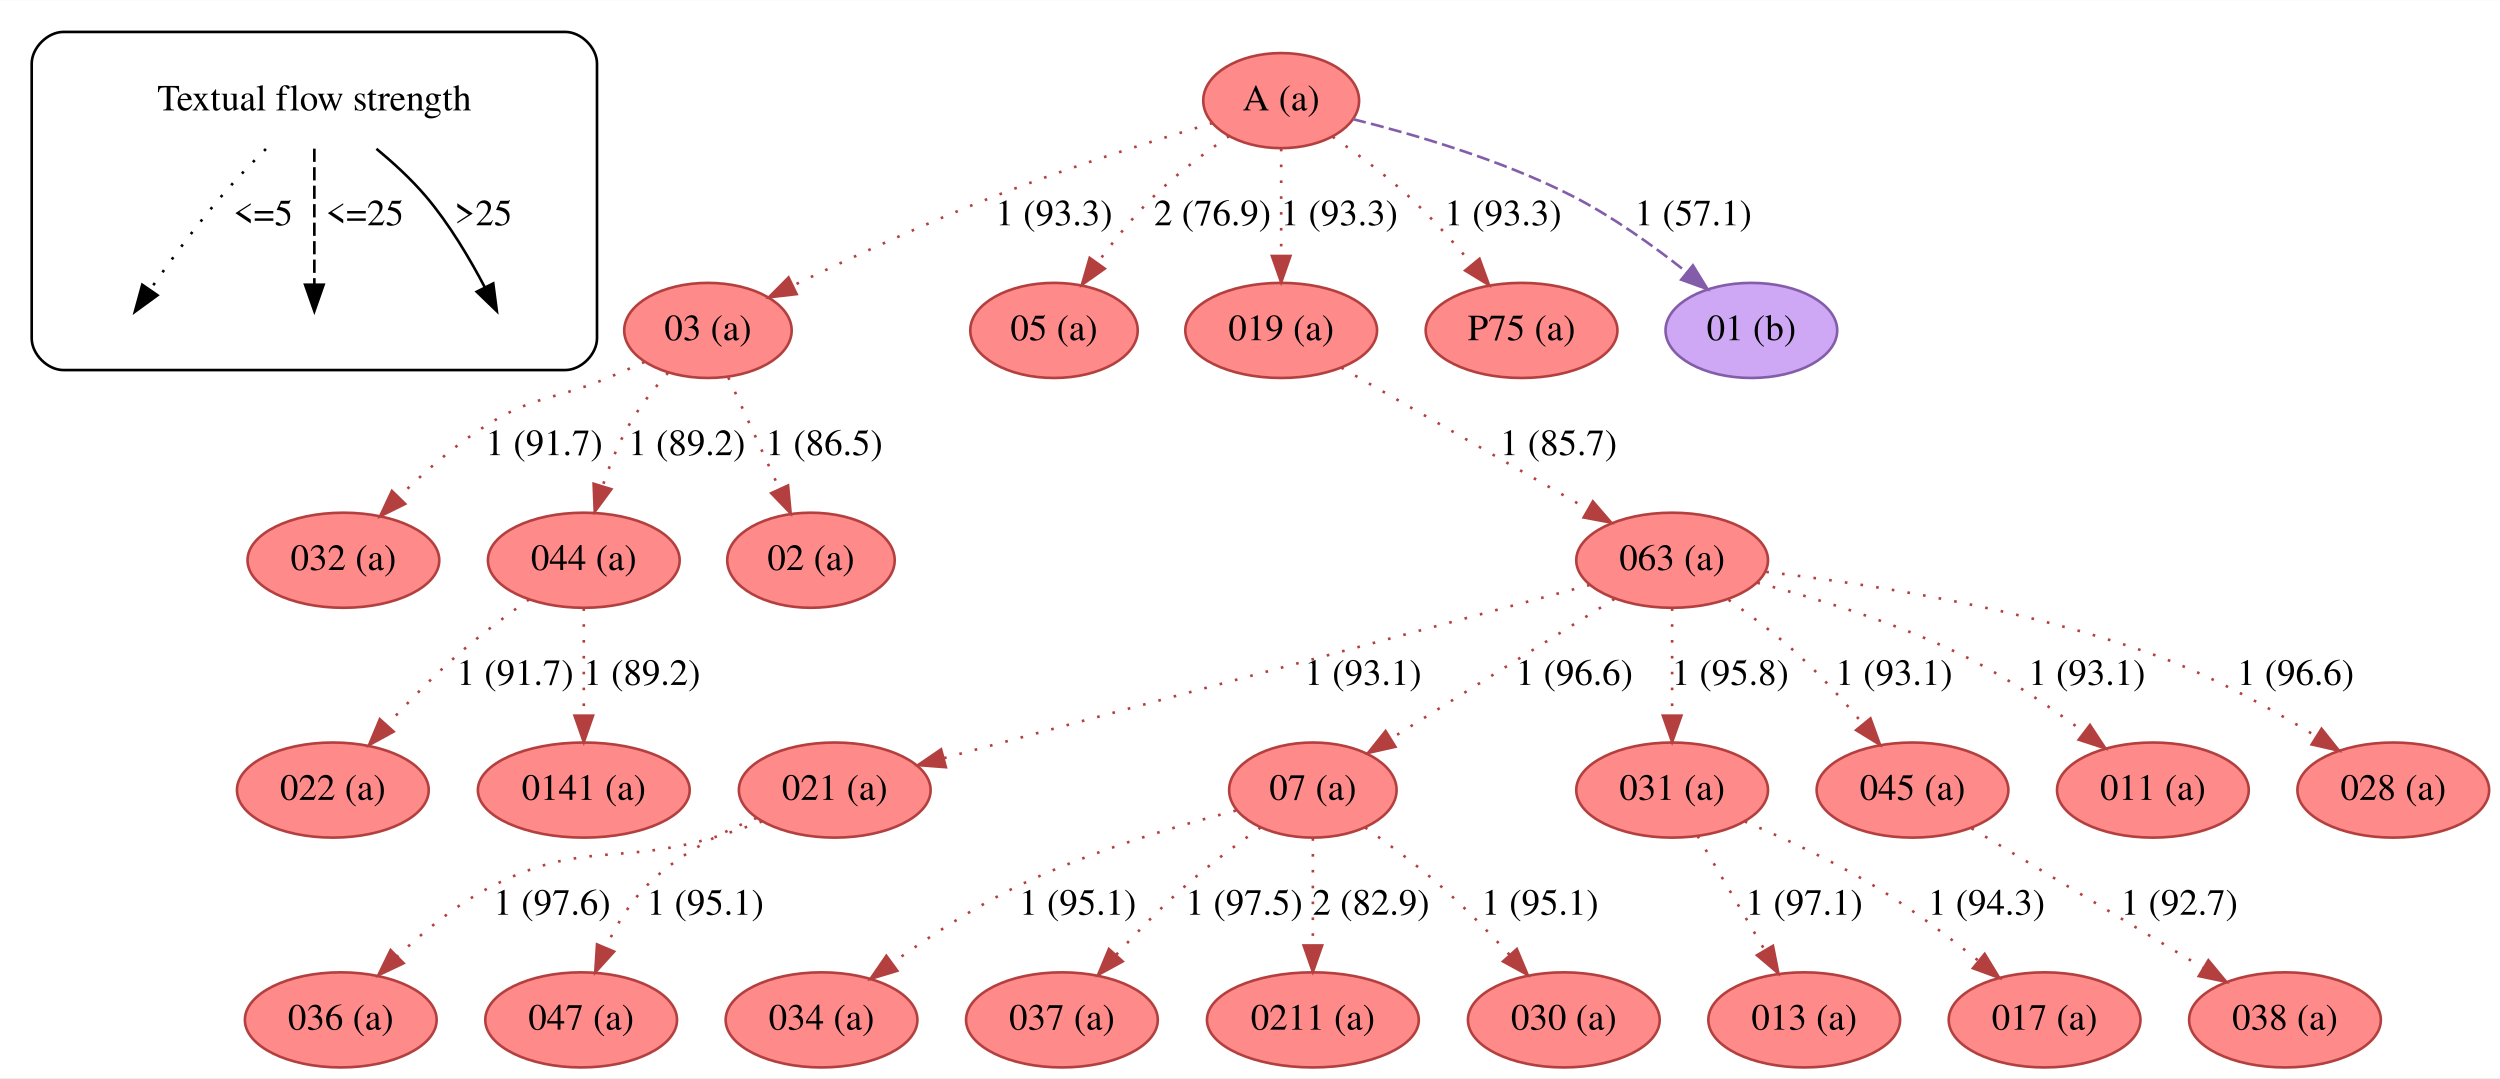
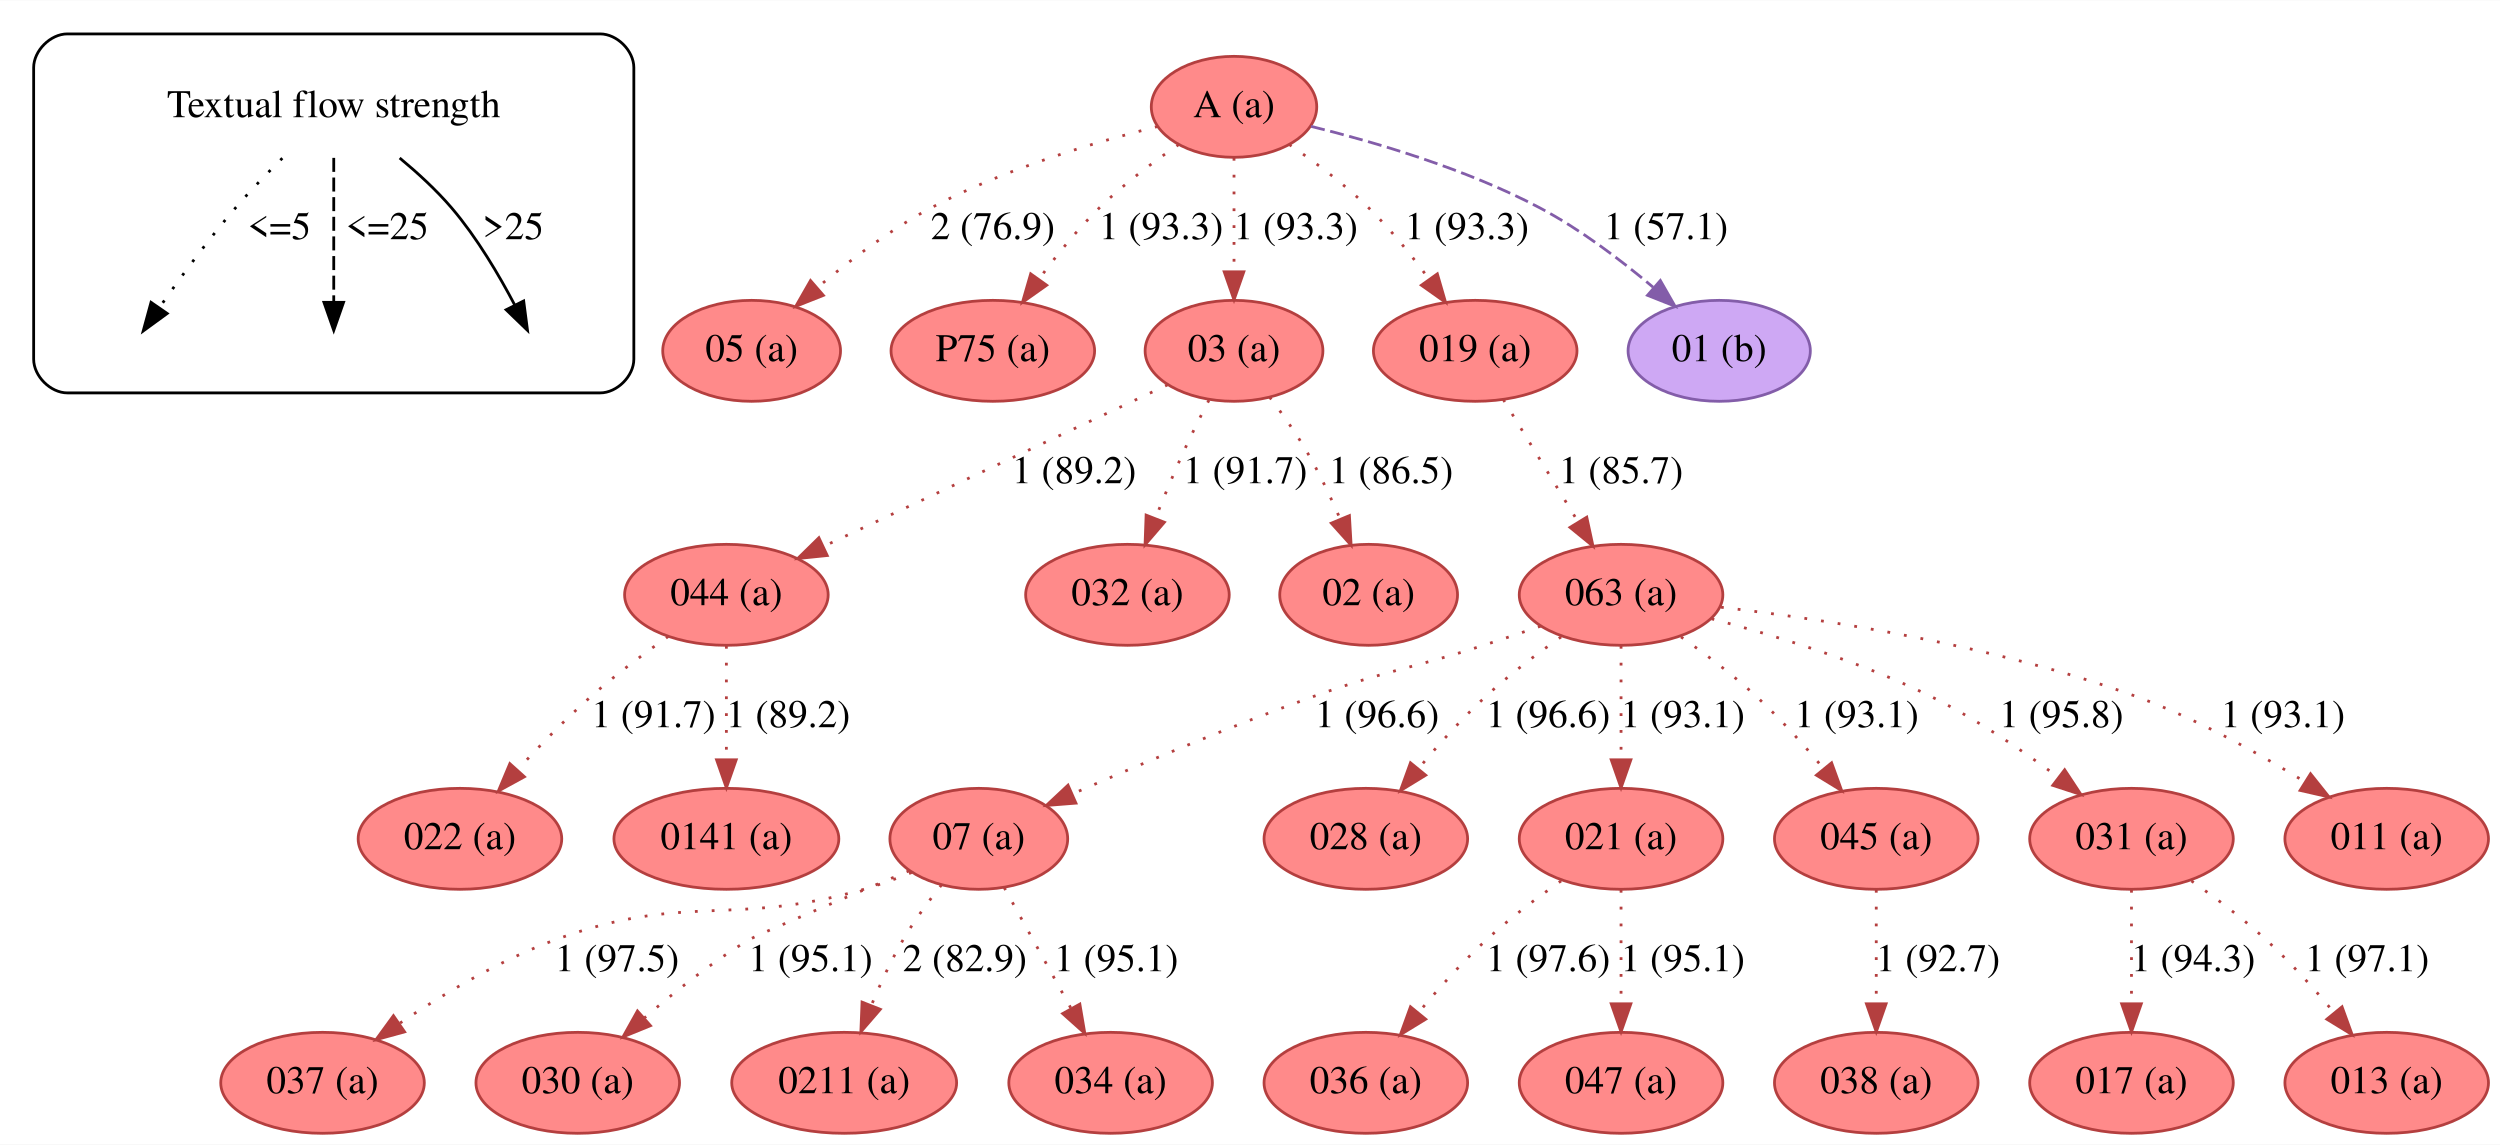
- <svg xmlns="http://www.w3.org/2000/svg" width="946pt" height="408pt" viewBox="0.00 0.00 946.40 408.00">
+ <svg xmlns="http://www.w3.org/2000/svg" width="891pt" height="408pt" viewBox="0.00 0.00 891.40 408.00">
  <g id="graph0" class="graph" transform="scale(1 1) rotate(0) translate(4 404)">
-     <polygon fill="white" stroke="none" points="-4,4 -4,-404 942.397,-404 942.397,4 -4,4" />
+     <polygon fill="white" stroke="none" points="-4,4 -4,-404 887.397,-404 887.397,4 -4,4" />
    <g id="clust1" class="cluster">
      <path fill="none" stroke="black" d="M20,-264C20,-264 210,-264 210,-264 216,-264 222,-270 222,-276 222,-276 222,-380 222,-380 222,-386 216,-392 210,-392 210,-392 20,-392 20,-392 14,-392 8,-386 8,-380 8,-380 8,-276 8,-276 8,-270 14,-264 20,-264" />
    </g>
    <g id="node1" class="node">
      <text text-anchor="middle" x="115" y="-362.3" font-family="Times,serif" font-size="14.00">Textual flow strength</text>
    </g>
    <g id="edge1" class="edge">
      <path fill="none" stroke="black" stroke-dasharray="1,5" d="M96.666,-347.686C91.132,-342.194 85.161,-335.989 80,-330 70.171,-318.593 60.072,-304.779 52.914,-294.563" />
      <polygon fill="black" stroke="black" points="55.614,-292.314 47.056,-286.068 49.851,-296.288 55.614,-292.314" />
      <text text-anchor="middle" x="95.5" y="-318.8" font-family="Times,serif" font-size="14.00">&lt;=5  </text>
    </g>
    <g id="edge2" class="edge">
      <path fill="none" stroke="black" stroke-dasharray="5,2" d="M115,-347.799C115,-332.794 115,-311.174 115,-296.409" />
      <polygon fill="black" stroke="black" points="118.5,-296.293 115,-286.293 111.5,-296.293 118.5,-296.293" />
      <text text-anchor="middle" x="134" y="-318.8" font-family="Times,serif" font-size="14.00">  &lt;=25</text>
    </g>
    <g id="edge3" class="edge">
      <path fill="none" stroke="black" d="M138.503,-347.76C144.906,-342.462 151.567,-336.344 157,-330 166.087,-319.39 174.095,-305.689 179.546,-295.313" />
      <polygon fill="black" stroke="black" points="182.722,-296.789 184.091,-286.283 176.469,-293.642 182.722,-296.789" />
      <text text-anchor="middle" x="179" y="-318.8" font-family="Times,serif" font-size="14.00">&gt;25</text>
    </g>
    <g id="node5" class="node">
-       <ellipse fill="#ff8a8a" stroke="#b43f3f" cx="312" cy="-105" rx="36.294" ry="18" />
-       <text text-anchor="middle" x="312" y="-101.3" font-family="Times,serif" font-size="14.00">021 (a)</text>
+       <ellipse fill="#ff8a8a" stroke="#b43f3f" cx="436" cy="-366" rx="29.497" ry="18" />
+       <text text-anchor="middle" x="436" y="-362.3" font-family="Times,serif" font-size="14.00">A (a)</text>
    </g>
    <g id="node6" class="node">
-       <ellipse fill="#ff8a8a" stroke="#b43f3f" cx="125" cy="-18" rx="36.294" ry="18" />
-       <text text-anchor="middle" x="125" y="-14.3" font-family="Times,serif" font-size="14.00">036 (a)</text>
+       <ellipse fill="#ff8a8a" stroke="#b43f3f" cx="264" cy="-279" rx="31.695" ry="18" />
+       <text text-anchor="middle" x="264" y="-275.3" font-family="Times,serif" font-size="14.00">05 (a)</text>
    </g>
    <g id="edge4" class="edge">
-       <path fill="none" stroke="#b43f3f" stroke-dasharray="1,5" d="M284.48,-93.115C278.444,-90.929 272.048,-88.764 266,-87 229.763,-76.432 216.781,-85.842 183,-69 169.537,-62.288 156.644,-51.74 146.447,-42.06" />
-       <polygon fill="#b43f3f" stroke="#b43f3f" points="148.782,-39.446 139.21,-34.904 143.86,-44.424 148.782,-39.446" />
-       <text text-anchor="middle" x="205" y="-57.8" font-family="Times,serif" font-size="14.00">1 (97.6)</text>
+       <path fill="none" stroke="#b43f3f" stroke-dasharray="1,5" d="M408.763,-358.989C386.267,-353.373 353.936,-343.777 328,-330 313.571,-322.335 299.092,-311.365 287.564,-301.652" />
+       <polygon fill="#b43f3f" stroke="#b43f3f" points="289.584,-298.772 279.735,-294.867 285,-304.062 289.584,-298.772" />
+       <text text-anchor="middle" x="350" y="-318.8" font-family="Times,serif" font-size="14.00">2 (76.9)</text>
    </g>
    <g id="node7" class="node">
-       <ellipse fill="#ff8a8a" stroke="#b43f3f" cx="216" cy="-18" rx="36.294" ry="18" />
-       <text text-anchor="middle" x="216" y="-14.3" font-family="Times,serif" font-size="14.00">047 (a)</text>
+       <ellipse fill="#ff8a8a" stroke="#b43f3f" cx="350" cy="-279" rx="36.294" ry="18" />
+       <text text-anchor="middle" x="350" y="-275.3" font-family="Times,serif" font-size="14.00">P75 (a)</text>
    </g>
    <g id="edge5" class="edge">
-       <path fill="none" stroke="#b43f3f" stroke-dasharray="1,5" d="M282.373,-94.421C268.482,-88.764 252.499,-80.434 241,-69 234.372,-62.409 229.192,-53.7 225.31,-45.4" />
-       <polygon fill="#b43f3f" stroke="#b43f3f" points="228.453,-43.847 221.339,-35.996 222.004,-46.57 228.453,-43.847" />
-       <text text-anchor="middle" x="263" y="-57.8" font-family="Times,serif" font-size="14.00">1 (95.1)</text>
+       <path fill="none" stroke="#b43f3f" stroke-dasharray="1,5" d="M416.3,-352.561C407.199,-346.347 396.543,-338.375 388,-330 380.175,-322.329 372.638,-312.975 366.368,-304.442" />
+       <polygon fill="#b43f3f" stroke="#b43f3f" points="369.206,-302.394 360.557,-296.275 363.503,-306.452 369.206,-302.394" />
+       <text text-anchor="middle" x="410" y="-318.8" font-family="Times,serif" font-size="14.00">1 (93.3)</text>
    </g>
    <g id="node8" class="node">
-       <ellipse fill="#ff8a8a" stroke="#b43f3f" cx="264" cy="-279" rx="31.695" ry="18" />
-       <text text-anchor="middle" x="264" y="-275.3" font-family="Times,serif" font-size="14.00">03 (a)</text>
+       <ellipse fill="#ff8a8a" stroke="#b43f3f" cx="436" cy="-279" rx="31.695" ry="18" />
+       <text text-anchor="middle" x="436" y="-275.3" font-family="Times,serif" font-size="14.00">03 (a)</text>
+     </g>
+     <g id="edge6" class="edge">
+       <path fill="none" stroke="#b43f3f" stroke-dasharray="1,5" d="M436,-347.799C436,-336.163 436,-320.548 436,-307.237" />
+       <polygon fill="#b43f3f" stroke="#b43f3f" points="439.5,-307.175 436,-297.175 432.5,-307.175 439.5,-307.175" />
+       <text text-anchor="middle" x="458" y="-318.8" font-family="Times,serif" font-size="14.00">1 (93.3)</text>
    </g>
    <g id="node9" class="node">
-       <ellipse fill="#ff8a8a" stroke="#b43f3f" cx="126" cy="-192" rx="36.294" ry="18" />
-       <text text-anchor="middle" x="126" y="-188.3" font-family="Times,serif" font-size="14.00">032 (a)</text>
-     </g>
-     <g id="edge6" class="edge">
-       <path fill="none" stroke="#b43f3f" stroke-dasharray="1,5" d="M239.953,-267.034C235.339,-264.989 230.533,-262.899 226,-261 205.752,-252.515 198.601,-254.661 180,-243 168.041,-235.503 156.348,-225.166 146.918,-215.836" />
-       <polygon fill="#b43f3f" stroke="#b43f3f" points="149.375,-213.342 139.879,-208.642 144.372,-218.237 149.375,-213.342" />
-       <text text-anchor="middle" x="202" y="-231.8" font-family="Times,serif" font-size="14.00">1 (91.7)</text>
+       <ellipse fill="#ff8a8a" stroke="#b43f3f" cx="522" cy="-279" rx="36.294" ry="18" />
+       <text text-anchor="middle" x="522" y="-275.3" font-family="Times,serif" font-size="14.00">019 (a)</text>
+     </g>
+     <g id="edge7" class="edge">
+       <path fill="none" stroke="#b43f3f" stroke-dasharray="1,5" d="M455.7,-352.561C464.801,-346.347 475.457,-338.375 484,-330 491.825,-322.329 499.362,-312.975 505.632,-304.442" />
+       <polygon fill="#b43f3f" stroke="#b43f3f" points="508.497,-306.452 511.443,-296.275 502.794,-302.394 508.497,-306.452" />
+       <text text-anchor="middle" x="519" y="-318.8" font-family="Times,serif" font-size="14.00">1 (93.3)</text>
    </g>
    <g id="node10" class="node">
-       <ellipse fill="#ff8a8a" stroke="#b43f3f" cx="217" cy="-192" rx="36.294" ry="18" />
-       <text text-anchor="middle" x="217" y="-188.3" font-family="Times,serif" font-size="14.00">044 (a)</text>
-     </g>
-     <g id="edge7" class="edge">
-       <path fill="none" stroke="#b43f3f" stroke-dasharray="1,5" d="M248.882,-262.94C243.627,-257.088 238.043,-250.091 234,-243 229.958,-235.911 226.672,-227.708 224.105,-220.022" />
-       <polygon fill="#b43f3f" stroke="#b43f3f" points="227.418,-218.888 221.14,-210.354 220.725,-220.94 227.418,-218.888" />
-       <text text-anchor="middle" x="256" y="-231.8" font-family="Times,serif" font-size="14.00">1 (89.2)</text>
+       <ellipse fill="#cea8f4" stroke="#835da9" cx="609" cy="-279" rx="32.494" ry="18" />
+       <text text-anchor="middle" x="609" y="-275.3" font-family="Times,serif" font-size="14.00">01 (b)</text>
+     </g>
+     <g id="edge8" class="edge">
+       <path fill="none" stroke="#835da9" stroke-dasharray="5,2" d="M463.492,-359.031C486.197,-353.441 518.828,-343.857 545,-330 559.439,-322.355 573.919,-311.387 585.445,-301.67" />
+       <polygon fill="#835da9" stroke="#835da9" points="588.011,-304.077 593.272,-294.881 583.425,-298.789 588.011,-304.077" />
+       <text text-anchor="middle" x="590" y="-318.8" font-family="Times,serif" font-size="14.00">1 (57.1)</text>
+     </g>
+     <g id="node24" class="node">
+       <ellipse fill="#ff8a8a" stroke="#b43f3f" cx="255" cy="-192" rx="36.294" ry="18" />
+       <text text-anchor="middle" x="255" y="-188.3" font-family="Times,serif" font-size="14.00">044 (a)</text>
+     </g>
+     <g id="edge21" class="edge">
+       <path fill="none" stroke="#b43f3f" stroke-dasharray="1,5" d="M412.337,-266.888C381.022,-252.182 325.584,-226.147 289.575,-209.237" />
+       <polygon fill="#b43f3f" stroke="#b43f3f" points="290.957,-206.019 280.418,-204.936 287.981,-212.355 290.957,-206.019" />
+       <text text-anchor="middle" x="379" y="-231.8" font-family="Times,serif" font-size="14.00">1 (89.2)</text>
+     </g>
+     <g id="node25" class="node">
+       <ellipse fill="#ff8a8a" stroke="#b43f3f" cx="398" cy="-192" rx="36.294" ry="18" />
+       <text text-anchor="middle" x="398" y="-188.3" font-family="Times,serif" font-size="14.00">032 (a)</text>
+     </g>
+     <g id="edge22" class="edge">
+       <path fill="none" stroke="#b43f3f" stroke-dasharray="1,5" d="M427.068,-261.423C424.067,-255.65 420.778,-249.093 418,-243 414.509,-235.344 411.001,-226.891 407.919,-219.148" />
+       <polygon fill="#b43f3f" stroke="#b43f3f" points="411.178,-217.872 404.277,-209.833 404.659,-220.421 411.178,-217.872" />
+       <text text-anchor="middle" x="440" y="-231.8" font-family="Times,serif" font-size="14.00">1 (91.7)</text>
+     </g>
+     <g id="node26" class="node">
+       <ellipse fill="#ff8a8a" stroke="#b43f3f" cx="484" cy="-192" rx="31.695" ry="18" />
+       <text text-anchor="middle" x="484" y="-188.3" font-family="Times,serif" font-size="14.00">02 (a)</text>
+     </g>
+     <g id="edge23" class="edge">
+       <path fill="none" stroke="#b43f3f" stroke-dasharray="1,5" d="M448.693,-262.487C453.203,-256.587 458.119,-249.674 462,-243 466.358,-235.506 470.408,-226.989 473.815,-219.135" />
+       <polygon fill="#b43f3f" stroke="#b43f3f" points="477.145,-220.245 477.762,-209.669 470.684,-217.552 477.145,-220.245" />
+       <text text-anchor="middle" x="492" y="-231.8" font-family="Times,serif" font-size="14.00">1 (86.5)</text>
    </g>
    <g id="node11" class="node">
-       <ellipse fill="#ff8a8a" stroke="#b43f3f" cx="303" cy="-192" rx="31.695" ry="18" />
-       <text text-anchor="middle" x="303" y="-188.3" font-family="Times,serif" font-size="14.00">02 (a)</text>
-     </g>
-     <g id="edge8" class="edge">
-       <path fill="none" stroke="#b43f3f" stroke-dasharray="1,5" d="M271.705,-261.207C277.207,-249.216 284.715,-232.851 290.999,-219.157" />
-       <polygon fill="#b43f3f" stroke="#b43f3f" points="294.322,-220.307 295.311,-209.758 287.959,-217.388 294.322,-220.307" />
-       <text text-anchor="middle" x="308" y="-231.8" font-family="Times,serif" font-size="14.00">1 (86.5)</text>
+       <ellipse fill="#ff8a8a" stroke="#b43f3f" cx="574" cy="-192" rx="36.294" ry="18" />
+       <text text-anchor="middle" x="574" y="-188.3" font-family="Times,serif" font-size="14.00">063 (a)</text>
+     </g>
+     <g id="edge26" class="edge">
+       <path fill="none" stroke="#b43f3f" stroke-dasharray="1,5" d="M532.026,-261.611C539.58,-249.264 550.07,-232.117 558.673,-218.053" />
+       <polygon fill="#b43f3f" stroke="#b43f3f" points="561.772,-219.695 564.005,-209.339 555.8,-216.042 561.772,-219.695" />
+       <text text-anchor="middle" x="574" y="-231.8" font-family="Times,serif" font-size="14.00">1 (85.7)</text>
+     </g>
+     <g id="node12" class="node">
+       <ellipse fill="#ff8a8a" stroke="#b43f3f" cx="345" cy="-105" rx="31.695" ry="18" />
+       <text text-anchor="middle" x="345" y="-101.3" font-family="Times,serif" font-size="14.00">07 (a)</text>
+     </g>
+     <g id="edge9" class="edge">
+       <path fill="none" stroke="#b43f3f" stroke-dasharray="1,5" d="M545.308,-180.817C538.659,-178.521 531.597,-176.133 525,-174 498.509,-165.435 491.218,-165.367 465,-156 435.299,-145.389 402.266,-131.463 378.389,-121.004" />
+       <polygon fill="#b43f3f" stroke="#b43f3f" points="379.636,-117.729 369.074,-116.896 376.811,-124.133 379.636,-117.729" />
+       <text text-anchor="middle" x="487" y="-144.8" font-family="Times,serif" font-size="14.00">1 (96.6)</text>
+     </g>
+     <g id="node13" class="node">
+       <ellipse fill="#ff8a8a" stroke="#b43f3f" cx="483" cy="-105" rx="36.294" ry="18" />
+       <text text-anchor="middle" x="483" y="-101.3" font-family="Times,serif" font-size="14.00">028 (a)</text>
+     </g>
+     <g id="edge10" class="edge">
+       <path fill="none" stroke="#b43f3f" stroke-dasharray="1,5" d="M552.628,-177.006C544.008,-170.963 534.186,-163.554 526,-156 517.456,-148.115 508.924,-138.619 501.74,-130.029" />
+       <polygon fill="#b43f3f" stroke="#b43f3f" points="504.344,-127.685 495.308,-122.155 498.923,-132.113 504.344,-127.685" />
+       <text text-anchor="middle" x="548" y="-144.8" font-family="Times,serif" font-size="14.00">1 (96.6)</text>
+     </g>
+     <g id="node14" class="node">
+       <ellipse fill="#ff8a8a" stroke="#b43f3f" cx="574" cy="-105" rx="36.294" ry="18" />
+       <text text-anchor="middle" x="574" y="-101.3" font-family="Times,serif" font-size="14.00">021 (a)</text>
+     </g>
+     <g id="edge11" class="edge">
+       <path fill="none" stroke="#b43f3f" stroke-dasharray="1,5" d="M574,-173.799C574,-162.163 574,-146.548 574,-133.237" />
+       <polygon fill="#b43f3f" stroke="#b43f3f" points="577.5,-133.175 574,-123.175 570.5,-133.175 577.5,-133.175" />
+       <text text-anchor="middle" x="596" y="-144.8" font-family="Times,serif" font-size="14.00">1 (93.1)</text>
+     </g>
+     <g id="node15" class="node">
+       <ellipse fill="#ff8a8a" stroke="#b43f3f" cx="665" cy="-105" rx="36.294" ry="18" />
+       <text text-anchor="middle" x="665" y="-101.3" font-family="Times,serif" font-size="14.00">045 (a)</text>
+     </g>
+     <g id="edge12" class="edge">
+       <path fill="none" stroke="#b43f3f" stroke-dasharray="1,5" d="M595.372,-177.006C603.992,-170.963 613.814,-163.554 622,-156 630.544,-148.115 639.076,-138.619 646.26,-130.029" />
+       <polygon fill="#b43f3f" stroke="#b43f3f" points="649.077,-132.113 652.692,-122.155 643.656,-127.685 649.077,-132.113" />
+       <text text-anchor="middle" x="658" y="-144.8" font-family="Times,serif" font-size="14.00">1 (93.1)</text>
+     </g>
+     <g id="node16" class="node">
+       <ellipse fill="#ff8a8a" stroke="#b43f3f" cx="756" cy="-105" rx="36.294" ry="18" />
+       <text text-anchor="middle" x="756" y="-101.3" font-family="Times,serif" font-size="14.00">031 (a)</text>
+     </g>
+     <g id="edge13" class="edge">
+       <path fill="none" stroke="#b43f3f" stroke-dasharray="1,5" d="M606.267,-183.461C628.727,-177.566 659.009,-168.305 684,-156 700.128,-148.059 716.702,-136.801 729.877,-126.977" />
+       <polygon fill="#b43f3f" stroke="#b43f3f" points="732.176,-129.626 738.004,-120.778 727.931,-124.06 732.176,-129.626" />
+       <text text-anchor="middle" x="731" y="-144.8" font-family="Times,serif" font-size="14.00">1 (95.8)</text>
+     </g>
+     <g id="node17" class="node">
+       <ellipse fill="#ff8a8a" stroke="#b43f3f" cx="847" cy="-105" rx="36.294" ry="18" />
+       <text text-anchor="middle" x="847" y="-101.3" font-family="Times,serif" font-size="14.00">011 (a)</text>
+     </g>
+     <g id="edge14" class="edge">
+       <path fill="none" stroke="#b43f3f" stroke-dasharray="1,5" d="M609.629,-187.578C647.17,-183.197 707.588,-173.927 757,-156 778.266,-148.285 800.502,-135.977 817.552,-125.504" />
+       <polygon fill="#b43f3f" stroke="#b43f3f" points="819.844,-128.197 826.451,-119.915 816.121,-122.269 819.844,-128.197" />
+       <text text-anchor="middle" x="810" y="-144.8" font-family="Times,serif" font-size="14.00">1 (93.1)</text>
+     </g>
+     <g id="node18" class="node">
+       <ellipse fill="#ff8a8a" stroke="#b43f3f" cx="111" cy="-18" rx="36.294" ry="18" />
+       <text text-anchor="middle" x="111" y="-14.3" font-family="Times,serif" font-size="14.00">037 (a)</text>
+     </g>
+     <g id="edge15" class="edge">
+       <path fill="none" stroke="#b43f3f" stroke-dasharray="1,5" d="M321.048,-92.986C315.534,-90.755 309.632,-88.605 304,-87 256.358,-73.422 240.498,-86.089 194,-69 174.333,-61.772 154.156,-49.741 138.62,-39.292" />
+       <polygon fill="#b43f3f" stroke="#b43f3f" points="140.266,-36.175 130.049,-33.371 136.287,-41.935 140.266,-36.175" />
+       <text text-anchor="middle" x="216" y="-57.8" font-family="Times,serif" font-size="14.00">1 (97.5)</text>
+     </g>
+     <g id="node19" class="node">
+       <ellipse fill="#ff8a8a" stroke="#b43f3f" cx="202" cy="-18" rx="36.294" ry="18" />
+       <text text-anchor="middle" x="202" y="-14.3" font-family="Times,serif" font-size="14.00">030 (a)</text>
+     </g>
+     <g id="edge16" class="edge">
+       <path fill="none" stroke="#b43f3f" stroke-dasharray="1,5" d="M320.171,-93.603C297.017,-83.876 265.647,-70.605 263,-69 249.937,-61.08 236.674,-50.567 225.867,-41.226" />
+       <polygon fill="#b43f3f" stroke="#b43f3f" points="227.934,-38.38 218.126,-34.373 223.294,-43.622 227.934,-38.38" />
+       <text text-anchor="middle" x="285" y="-57.8" font-family="Times,serif" font-size="14.00">1 (95.1)</text>
+     </g>
+     <g id="node20" class="node">
+       <ellipse fill="#ff8a8a" stroke="#b43f3f" cx="297" cy="-18" rx="40.094" ry="18" />
+       <text text-anchor="middle" x="297" y="-14.3" font-family="Times,serif" font-size="14.00">0211 (a)</text>
+     </g>
+     <g id="edge17" class="edge">
+       <path fill="none" stroke="#b43f3f" stroke-dasharray="1,5" d="M331.72,-88.585C327.026,-82.695 321.939,-75.764 318,-69 313.736,-61.678 309.874,-53.324 306.659,-45.569" />
+       <polygon fill="#b43f3f" stroke="#b43f3f" points="309.883,-44.202 302.951,-36.189 303.373,-46.776 309.883,-44.202" />
+       <text text-anchor="middle" x="340" y="-57.8" font-family="Times,serif" font-size="14.00">2 (82.9)</text>
+     </g>
+     <g id="node21" class="node">
+       <ellipse fill="#ff8a8a" stroke="#b43f3f" cx="392" cy="-18" rx="36.294" ry="18" />
+       <text text-anchor="middle" x="392" y="-14.3" font-family="Times,serif" font-size="14.00">034 (a)</text>
+     </g>
+     <g id="edge18" class="edge">
+       <path fill="none" stroke="#b43f3f" stroke-dasharray="1,5" d="M354.062,-87.611C360.781,-75.46 370.07,-58.66 377.775,-44.725" />
+       <polygon fill="#b43f3f" stroke="#b43f3f" points="381.029,-46.074 382.805,-35.629 374.903,-42.686 381.029,-46.074" />
+       <text text-anchor="middle" x="394" y="-57.8" font-family="Times,serif" font-size="14.00">1 (95.1)</text>
+     </g>
+     <g id="node22" class="node">
+       <ellipse fill="#ff8a8a" stroke="#b43f3f" cx="483" cy="-18" rx="36.294" ry="18" />
+       <text text-anchor="middle" x="483" y="-14.3" font-family="Times,serif" font-size="14.00">036 (a)</text>
+     </g>
+     <g id="edge19" class="edge">
+       <path fill="none" stroke="#b43f3f" stroke-dasharray="1,5" d="M552.628,-90.006C544.008,-83.963 534.186,-76.554 526,-69 517.456,-61.115 508.924,-51.619 501.74,-43.029" />
+       <polygon fill="#b43f3f" stroke="#b43f3f" points="504.344,-40.685 495.308,-35.154 498.923,-45.114 504.344,-40.685" />
+       <text text-anchor="middle" x="548" y="-57.8" font-family="Times,serif" font-size="14.00">1 (97.6)</text>
+     </g>
+     <g id="node23" class="node">
+       <ellipse fill="#ff8a8a" stroke="#b43f3f" cx="574" cy="-18" rx="36.294" ry="18" />
+       <text text-anchor="middle" x="574" y="-14.3" font-family="Times,serif" font-size="14.00">047 (a)</text>
+     </g>
+     <g id="edge20" class="edge">
+       <path fill="none" stroke="#b43f3f" stroke-dasharray="1,5" d="M574,-86.799C574,-75.163 574,-59.548 574,-46.237" />
+       <polygon fill="#b43f3f" stroke="#b43f3f" points="577.5,-46.175 574,-36.175 570.5,-46.175 577.5,-46.175" />
+       <text text-anchor="middle" x="596" y="-57.8" font-family="Times,serif" font-size="14.00">1 (95.1)</text>
+     </g>
+     <g id="node29" class="node">
+       <ellipse fill="#ff8a8a" stroke="#b43f3f" cx="665" cy="-18" rx="36.294" ry="18" />
+       <text text-anchor="middle" x="665" y="-14.3" font-family="Times,serif" font-size="14.00">038 (a)</text>
+     </g>
+     <g id="edge27" class="edge">
+       <path fill="none" stroke="#b43f3f" stroke-dasharray="1,5" d="M665,-86.799C665,-75.163 665,-59.548 665,-46.237" />
+       <polygon fill="#b43f3f" stroke="#b43f3f" points="668.5,-46.175 665,-36.175 661.5,-46.175 668.5,-46.175" />
+       <text text-anchor="middle" x="687" y="-57.8" font-family="Times,serif" font-size="14.00">1 (92.7)</text>
    </g>
    <g id="node30" class="node">
-       <ellipse fill="#ff8a8a" stroke="#b43f3f" cx="122" cy="-105" rx="36.294" ry="18" />
-       <text text-anchor="middle" x="122" y="-101.3" font-family="Times,serif" font-size="14.00">022 (a)</text>
+       <ellipse fill="#ff8a8a" stroke="#b43f3f" cx="756" cy="-18" rx="36.294" ry="18" />
+       <text text-anchor="middle" x="756" y="-14.3" font-family="Times,serif" font-size="14.00">017 (a)</text>
    </g>
    <g id="edge28" class="edge">
-       <path fill="none" stroke="#b43f3f" stroke-dasharray="1,5" d="M196.27,-177.159C187.564,-171.025 177.505,-163.508 169,-156 159.837,-147.911 150.469,-138.276 142.533,-129.632" />
-       <polygon fill="#b43f3f" stroke="#b43f3f" points="144.99,-127.129 135.694,-122.045 139.79,-131.816 144.99,-127.129" />
-       <text text-anchor="middle" x="191" y="-144.8" font-family="Times,serif" font-size="14.00">1 (91.7)</text>
+       <path fill="none" stroke="#b43f3f" stroke-dasharray="1,5" d="M756,-86.799C756,-75.163 756,-59.548 756,-46.237" />
+       <polygon fill="#b43f3f" stroke="#b43f3f" points="759.5,-46.175 756,-36.175 752.5,-46.175 759.5,-46.175" />
+       <text text-anchor="middle" x="778" y="-57.8" font-family="Times,serif" font-size="14.00">1 (94.3)</text>
    </g>
    <g id="node31" class="node">
-       <ellipse fill="#ff8a8a" stroke="#b43f3f" cx="217" cy="-105" rx="40.094" ry="18" />
-       <text text-anchor="middle" x="217" y="-101.3" font-family="Times,serif" font-size="14.00">0141 (a)</text>
+       <ellipse fill="#ff8a8a" stroke="#b43f3f" cx="847" cy="-18" rx="36.294" ry="18" />
+       <text text-anchor="middle" x="847" y="-14.3" font-family="Times,serif" font-size="14.00">013 (a)</text>
    </g>
    <g id="edge29" class="edge">
-       <path fill="none" stroke="#b43f3f" stroke-dasharray="1,5" d="M217,-173.799C217,-162.163 217,-146.548 217,-133.237" />
-       <polygon fill="#b43f3f" stroke="#b43f3f" points="220.5,-133.175 217,-123.175 213.5,-133.175 220.5,-133.175" />
-       <text text-anchor="middle" x="239" y="-144.8" font-family="Times,serif" font-size="14.00">1 (89.2)</text>
-     </g>
-     <g id="node12" class="node">
-       <ellipse fill="#ff8a8a" stroke="#b43f3f" cx="493" cy="-105" rx="31.695" ry="18" />
-       <text text-anchor="middle" x="493" y="-101.3" font-family="Times,serif" font-size="14.00">07 (a)</text>
-     </g>
-     <g id="node13" class="node">
-       <ellipse fill="#ff8a8a" stroke="#b43f3f" cx="307" cy="-18" rx="36.294" ry="18" />
-       <text text-anchor="middle" x="307" y="-14.3" font-family="Times,serif" font-size="14.00">034 (a)</text>
-     </g>
-     <g id="edge9" class="edge">
-       <path fill="none" stroke="#b43f3f" stroke-dasharray="1,5" d="M463.867,-97.226C440.968,-91.337 408.606,-81.745 382,-69 365.053,-60.882 347.503,-49.379 333.645,-39.452" />
-       <polygon fill="#b43f3f" stroke="#b43f3f" points="335.669,-36.597 325.531,-33.52 331.538,-42.248 335.669,-36.597" />
-       <text text-anchor="middle" x="404" y="-57.8" font-family="Times,serif" font-size="14.00">1 (95.1)</text>
-     </g>
-     <g id="node14" class="node">
-       <ellipse fill="#ff8a8a" stroke="#b43f3f" cx="398" cy="-18" rx="36.294" ry="18" />
-       <text text-anchor="middle" x="398" y="-14.3" font-family="Times,serif" font-size="14.00">037 (a)</text>
-     </g>
-     <g id="edge10" class="edge">
-       <path fill="none" stroke="#b43f3f" stroke-dasharray="1,5" d="M473.214,-90.822C464.297,-84.572 453.815,-76.781 445,-69 435.837,-60.911 426.469,-51.276 418.533,-42.632" />
-       <polygon fill="#b43f3f" stroke="#b43f3f" points="420.99,-40.13 411.694,-35.045 415.79,-44.816 420.99,-40.13" />
-       <text text-anchor="middle" x="467" y="-57.8" font-family="Times,serif" font-size="14.00">1 (97.5)</text>
-     </g>
-     <g id="node15" class="node">
-       <ellipse fill="#ff8a8a" stroke="#b43f3f" cx="493" cy="-18" rx="40.094" ry="18" />
-       <text text-anchor="middle" x="493" y="-14.3" font-family="Times,serif" font-size="14.00">0211 (a)</text>
-     </g>
-     <g id="edge11" class="edge">
-       <path fill="none" stroke="#b43f3f" stroke-dasharray="1,5" d="M493,-86.799C493,-75.163 493,-59.548 493,-46.237" />
-       <polygon fill="#b43f3f" stroke="#b43f3f" points="496.5,-46.175 493,-36.175 489.5,-46.175 496.5,-46.175" />
-       <text text-anchor="middle" x="515" y="-57.8" font-family="Times,serif" font-size="14.00">2 (82.9)</text>
-     </g>
-     <g id="node16" class="node">
-       <ellipse fill="#ff8a8a" stroke="#b43f3f" cx="588" cy="-18" rx="36.294" ry="18" />
-       <text text-anchor="middle" x="588" y="-14.3" font-family="Times,serif" font-size="14.00">030 (a)</text>
-     </g>
-     <g id="edge12" class="edge">
-       <path fill="none" stroke="#b43f3f" stroke-dasharray="1,5" d="M512.786,-90.822C521.703,-84.572 532.185,-76.781 541,-69 550.163,-60.911 559.531,-51.276 567.467,-42.632" />
-       <polygon fill="#b43f3f" stroke="#b43f3f" points="570.21,-44.816 574.306,-35.045 565.01,-40.13 570.21,-44.816" />
-       <text text-anchor="middle" x="579" y="-57.8" font-family="Times,serif" font-size="14.00">1 (95.1)</text>
-     </g>
-     <g id="node17" class="node">
-       <ellipse fill="#ff8a8a" stroke="#b43f3f" cx="629" cy="-105" rx="36.294" ry="18" />
-       <text text-anchor="middle" x="629" y="-101.3" font-family="Times,serif" font-size="14.00">031 (a)</text>
-     </g>
-     <g id="node18" class="node">
-       <ellipse fill="#ff8a8a" stroke="#b43f3f" cx="679" cy="-18" rx="36.294" ry="18" />
-       <text text-anchor="middle" x="679" y="-14.3" font-family="Times,serif" font-size="14.00">013 (a)</text>
-     </g>
-     <g id="edge13" class="edge">
-       <path fill="none" stroke="#b43f3f" stroke-dasharray="1,5" d="M638.641,-87.611C645.857,-75.343 655.861,-58.336 664.103,-44.324" />
-       <polygon fill="#b43f3f" stroke="#b43f3f" points="667.165,-46.023 669.218,-35.629 661.131,-42.473 667.165,-46.023" />
-       <text text-anchor="middle" x="679" y="-57.8" font-family="Times,serif" font-size="14.00">1 (97.1)</text>
-     </g>
-     <g id="node19" class="node">
-       <ellipse fill="#ff8a8a" stroke="#b43f3f" cx="770" cy="-18" rx="36.294" ry="18" />
-       <text text-anchor="middle" x="770" y="-14.3" font-family="Times,serif" font-size="14.00">017 (a)</text>
-     </g>
-     <g id="edge14" class="edge">
-       <path fill="none" stroke="#b43f3f" stroke-dasharray="1,5" d="M656.485,-93.111C671.271,-86.82 689.584,-78.317 705,-69 718.825,-60.645 733.163,-49.874 744.844,-40.47" />
-       <polygon fill="#b43f3f" stroke="#b43f3f" points="747.321,-42.965 752.835,-33.918 742.883,-37.552 747.321,-42.965" />
-       <text text-anchor="middle" x="748" y="-57.8" font-family="Times,serif" font-size="14.00">1 (94.3)</text>
-     </g>
-     <g id="node20" class="node">
-       <ellipse fill="#ff8a8a" stroke="#b43f3f" cx="629" cy="-192" rx="36.294" ry="18" />
-       <text text-anchor="middle" x="629" y="-188.3" font-family="Times,serif" font-size="14.00">063 (a)</text>
-     </g>
-     <g id="edge15" class="edge">
-       <path fill="none" stroke="#b43f3f" stroke-dasharray="1,5" d="M597.737,-182.617C540.209,-167.192 417.594,-134.314 353.297,-117.073" />
-       <polygon fill="#b43f3f" stroke="#b43f3f" points="354.062,-113.655 343.497,-114.446 352.249,-120.416 354.062,-113.655" />
-       <text text-anchor="middle" x="512" y="-144.8" font-family="Times,serif" font-size="14.00">1 (93.1)</text>
-     </g>
-     <g id="edge16" class="edge">
-       <path fill="none" stroke="#b43f3f" stroke-dasharray="1,5" d="M607.149,-177.343C584.178,-162.986 547.904,-140.315 522.425,-124.391" />
-       <polygon fill="#b43f3f" stroke="#b43f3f" points="524.238,-121.397 513.903,-119.065 520.528,-127.333 524.238,-121.397" />
-       <text text-anchor="middle" x="592" y="-144.8" font-family="Times,serif" font-size="14.00">1 (96.6)</text>
-     </g>
-     <g id="edge17" class="edge">
-       <path fill="none" stroke="#b43f3f" stroke-dasharray="1,5" d="M629,-173.799C629,-162.163 629,-146.548 629,-133.237" />
-       <polygon fill="#b43f3f" stroke="#b43f3f" points="632.5,-133.175 629,-123.175 625.5,-133.175 632.5,-133.175" />
-       <text text-anchor="middle" x="651" y="-144.8" font-family="Times,serif" font-size="14.00">1 (95.8)</text>
-     </g>
-     <g id="node21" class="node">
-       <ellipse fill="#ff8a8a" stroke="#b43f3f" cx="720" cy="-105" rx="36.294" ry="18" />
-       <text text-anchor="middle" x="720" y="-101.3" font-family="Times,serif" font-size="14.00">045 (a)</text>
-     </g>
-     <g id="edge18" class="edge">
-       <path fill="none" stroke="#b43f3f" stroke-dasharray="1,5" d="M650.372,-177.006C658.992,-170.963 668.814,-163.554 677,-156 685.544,-148.115 694.076,-138.619 701.26,-130.029" />
-       <polygon fill="#b43f3f" stroke="#b43f3f" points="704.077,-132.113 707.692,-122.155 698.656,-127.685 704.077,-132.113" />
-       <text text-anchor="middle" x="713" y="-144.8" font-family="Times,serif" font-size="14.00">1 (93.1)</text>
-     </g>
-     <g id="node22" class="node">
-       <ellipse fill="#ff8a8a" stroke="#b43f3f" cx="811" cy="-105" rx="36.294" ry="18" />
-       <text text-anchor="middle" x="811" y="-101.3" font-family="Times,serif" font-size="14.00">011 (a)</text>
-     </g>
-     <g id="edge19" class="edge">
-       <path fill="none" stroke="#b43f3f" stroke-dasharray="1,5" d="M661.267,-183.461C683.727,-177.566 714.009,-168.305 739,-156 755.128,-148.059 771.702,-136.801 784.877,-126.977" />
-       <polygon fill="#b43f3f" stroke="#b43f3f" points="787.176,-129.626 793.004,-120.778 782.931,-124.06 787.176,-129.626" />
-       <text text-anchor="middle" x="786" y="-144.8" font-family="Times,serif" font-size="14.00">1 (93.1)</text>
-     </g>
-     <g id="node23" class="node">
-       <ellipse fill="#ff8a8a" stroke="#b43f3f" cx="902" cy="-105" rx="36.294" ry="18" />
-       <text text-anchor="middle" x="902" y="-101.3" font-family="Times,serif" font-size="14.00">028 (a)</text>
-     </g>
-     <g id="edge20" class="edge">
-       <path fill="none" stroke="#b43f3f" stroke-dasharray="1,5" d="M664.629,-187.578C702.17,-183.197 762.588,-173.927 812,-156 833.266,-148.285 855.502,-135.977 872.552,-125.504" />
-       <polygon fill="#b43f3f" stroke="#b43f3f" points="874.844,-128.197 881.451,-119.915 871.121,-122.269 874.844,-128.197" />
-       <text text-anchor="middle" x="865" y="-144.8" font-family="Times,serif" font-size="14.00">1 (96.6)</text>
-     </g>
-     <g id="node24" class="node">
-       <ellipse fill="#ff8a8a" stroke="#b43f3f" cx="861" cy="-18" rx="36.294" ry="18" />
-       <text text-anchor="middle" x="861" y="-14.3" font-family="Times,serif" font-size="14.00">038 (a)</text>
-     </g>
-     <g id="edge21" class="edge">
-       <path fill="none" stroke="#b43f3f" stroke-dasharray="1,5" d="M742.342,-90.531C765.959,-76.294 803.388,-53.73 829.886,-37.756" />
-       <polygon fill="#b43f3f" stroke="#b43f3f" points="832.005,-40.566 838.763,-32.406 828.391,-34.571 832.005,-40.566" />
-       <text text-anchor="middle" x="821" y="-57.8" font-family="Times,serif" font-size="14.00">1 (92.7)</text>
-     </g>
-     <g id="node25" class="node">
-       <ellipse fill="#ff8a8a" stroke="#b43f3f" cx="481" cy="-366" rx="29.497" ry="18" />
-       <text text-anchor="middle" x="481" y="-362.3" font-family="Times,serif" font-size="14.00">A (a)</text>
-     </g>
-     <g id="edge22" class="edge">
-       <path fill="none" stroke="#b43f3f" stroke-dasharray="1,5" d="M454.953,-357.491C432.89,-350.91 400.546,-340.739 373,-330 346.641,-319.723 317.552,-306.268 296.06,-295.905" />
-       <polygon fill="#b43f3f" stroke="#b43f3f" points="297.575,-292.75 287.05,-291.527 294.515,-299.046 297.575,-292.75" />
-       <text text-anchor="middle" x="395" y="-318.8" font-family="Times,serif" font-size="14.00">1 (93.3)</text>
-     </g>
-     <g id="node26" class="node">
-       <ellipse fill="#ff8a8a" stroke="#b43f3f" cx="395" cy="-279" rx="31.695" ry="18" />
-       <text text-anchor="middle" x="395" y="-275.3" font-family="Times,serif" font-size="14.00">05 (a)</text>
-     </g>
-     <g id="edge23" class="edge">
-       <path fill="none" stroke="#b43f3f" stroke-dasharray="1,5" d="M461.3,-352.561C452.199,-346.347 441.543,-338.375 433,-330 425.175,-322.329 417.638,-312.975 411.368,-304.442" />
-       <polygon fill="#b43f3f" stroke="#b43f3f" points="414.206,-302.394 405.557,-296.275 408.503,-306.452 414.206,-302.394" />
-       <text text-anchor="middle" x="455" y="-318.8" font-family="Times,serif" font-size="14.00">2 (76.9)</text>
+       <path fill="none" stroke="#b43f3f" stroke-dasharray="1,5" d="M777.372,-90.006C785.992,-83.963 795.814,-76.554 804,-69 812.544,-61.115 821.076,-51.619 828.26,-43.029" />
+       <polygon fill="#b43f3f" stroke="#b43f3f" points="831.077,-45.114 834.692,-35.154 825.656,-40.685 831.077,-45.114" />
+       <text text-anchor="middle" x="840" y="-57.8" font-family="Times,serif" font-size="14.00">1 (97.1)</text>
    </g>
    <g id="node27" class="node">
-       <ellipse fill="#ff8a8a" stroke="#b43f3f" cx="481" cy="-279" rx="36.294" ry="18" />
-       <text text-anchor="middle" x="481" y="-275.3" font-family="Times,serif" font-size="14.00">019 (a)</text>
+       <ellipse fill="#ff8a8a" stroke="#b43f3f" cx="160" cy="-105" rx="36.294" ry="18" />
+       <text text-anchor="middle" x="160" y="-101.3" font-family="Times,serif" font-size="14.00">022 (a)</text>
    </g>
    <g id="edge24" class="edge">
-       <path fill="none" stroke="#b43f3f" stroke-dasharray="1,5" d="M481,-347.799C481,-336.163 481,-320.548 481,-307.237" />
-       <polygon fill="#b43f3f" stroke="#b43f3f" points="484.5,-307.175 481,-297.175 477.5,-307.175 484.5,-307.175" />
-       <text text-anchor="middle" x="503" y="-318.8" font-family="Times,serif" font-size="14.00">1 (93.3)</text>
+       <path fill="none" stroke="#b43f3f" stroke-dasharray="1,5" d="M234.27,-177.159C225.564,-171.025 215.505,-163.508 207,-156 197.837,-147.911 188.469,-138.276 180.533,-129.632" />
+       <polygon fill="#b43f3f" stroke="#b43f3f" points="182.99,-127.129 173.694,-122.045 177.79,-131.816 182.99,-127.129" />
+       <text text-anchor="middle" x="229" y="-144.8" font-family="Times,serif" font-size="14.00">1 (91.7)</text>
    </g>
    <g id="node28" class="node">
-       <ellipse fill="#ff8a8a" stroke="#b43f3f" cx="572" cy="-279" rx="36.294" ry="18" />
-       <text text-anchor="middle" x="572" y="-275.3" font-family="Times,serif" font-size="14.00">P75 (a)</text>
+       <ellipse fill="#ff8a8a" stroke="#b43f3f" cx="255" cy="-105" rx="40.094" ry="18" />
+       <text text-anchor="middle" x="255" y="-101.3" font-family="Times,serif" font-size="14.00">0141 (a)</text>
    </g>
    <g id="edge25" class="edge">
-       <path fill="none" stroke="#b43f3f" stroke-dasharray="1,5" d="M500.477,-352.326C509.528,-346.06 520.208,-338.113 529,-330 537.544,-322.115 546.076,-312.619 553.26,-304.029" />
-       <polygon fill="#b43f3f" stroke="#b43f3f" points="556.077,-306.113 559.692,-296.155 550.656,-301.685 556.077,-306.113" />
-       <text text-anchor="middle" x="565" y="-318.8" font-family="Times,serif" font-size="14.00">1 (93.3)</text>
-     </g>
-     <g id="node29" class="node">
-       <ellipse fill="#cea8f4" stroke="#835da9" cx="659" cy="-279" rx="32.494" ry="18" />
-       <text text-anchor="middle" x="659" y="-275.3" font-family="Times,serif" font-size="14.00">01 (b)</text>
-     </g>
-     <g id="edge26" class="edge">
-       <path fill="none" stroke="#835da9" stroke-dasharray="5,2" d="M508.182,-358.984C531.051,-353.314 564.213,-343.642 591,-330 606.384,-322.166 622.01,-310.953 634.397,-301.13" />
-       <polygon fill="#835da9" stroke="#835da9" points="636.863,-303.636 642.412,-294.61 632.446,-298.205 636.863,-303.636" />
-       <text text-anchor="middle" x="637" y="-318.8" font-family="Times,serif" font-size="14.00">1 (57.1)</text>
-     </g>
-     <g id="edge27" class="edge">
-       <path fill="none" stroke="#b43f3f" stroke-dasharray="1,5" d="M503.801,-264.905C528.715,-250.596 568.817,-227.565 596.904,-211.433" />
-       <polygon fill="#b43f3f" stroke="#b43f3f" points="599.001,-214.265 605.93,-206.25 595.515,-208.195 599.001,-214.265" />
-       <text text-anchor="middle" x="586" y="-231.8" font-family="Times,serif" font-size="14.00">1 (85.7)</text>
+       <path fill="none" stroke="#b43f3f" stroke-dasharray="1,5" d="M255,-173.799C255,-162.163 255,-146.548 255,-133.237" />
+       <polygon fill="#b43f3f" stroke="#b43f3f" points="258.5,-133.175 255,-123.175 251.5,-133.175 258.5,-133.175" />
+       <text text-anchor="middle" x="277" y="-144.8" font-family="Times,serif" font-size="14.00">1 (89.2)</text>
    </g>
  </g>
</svg>
